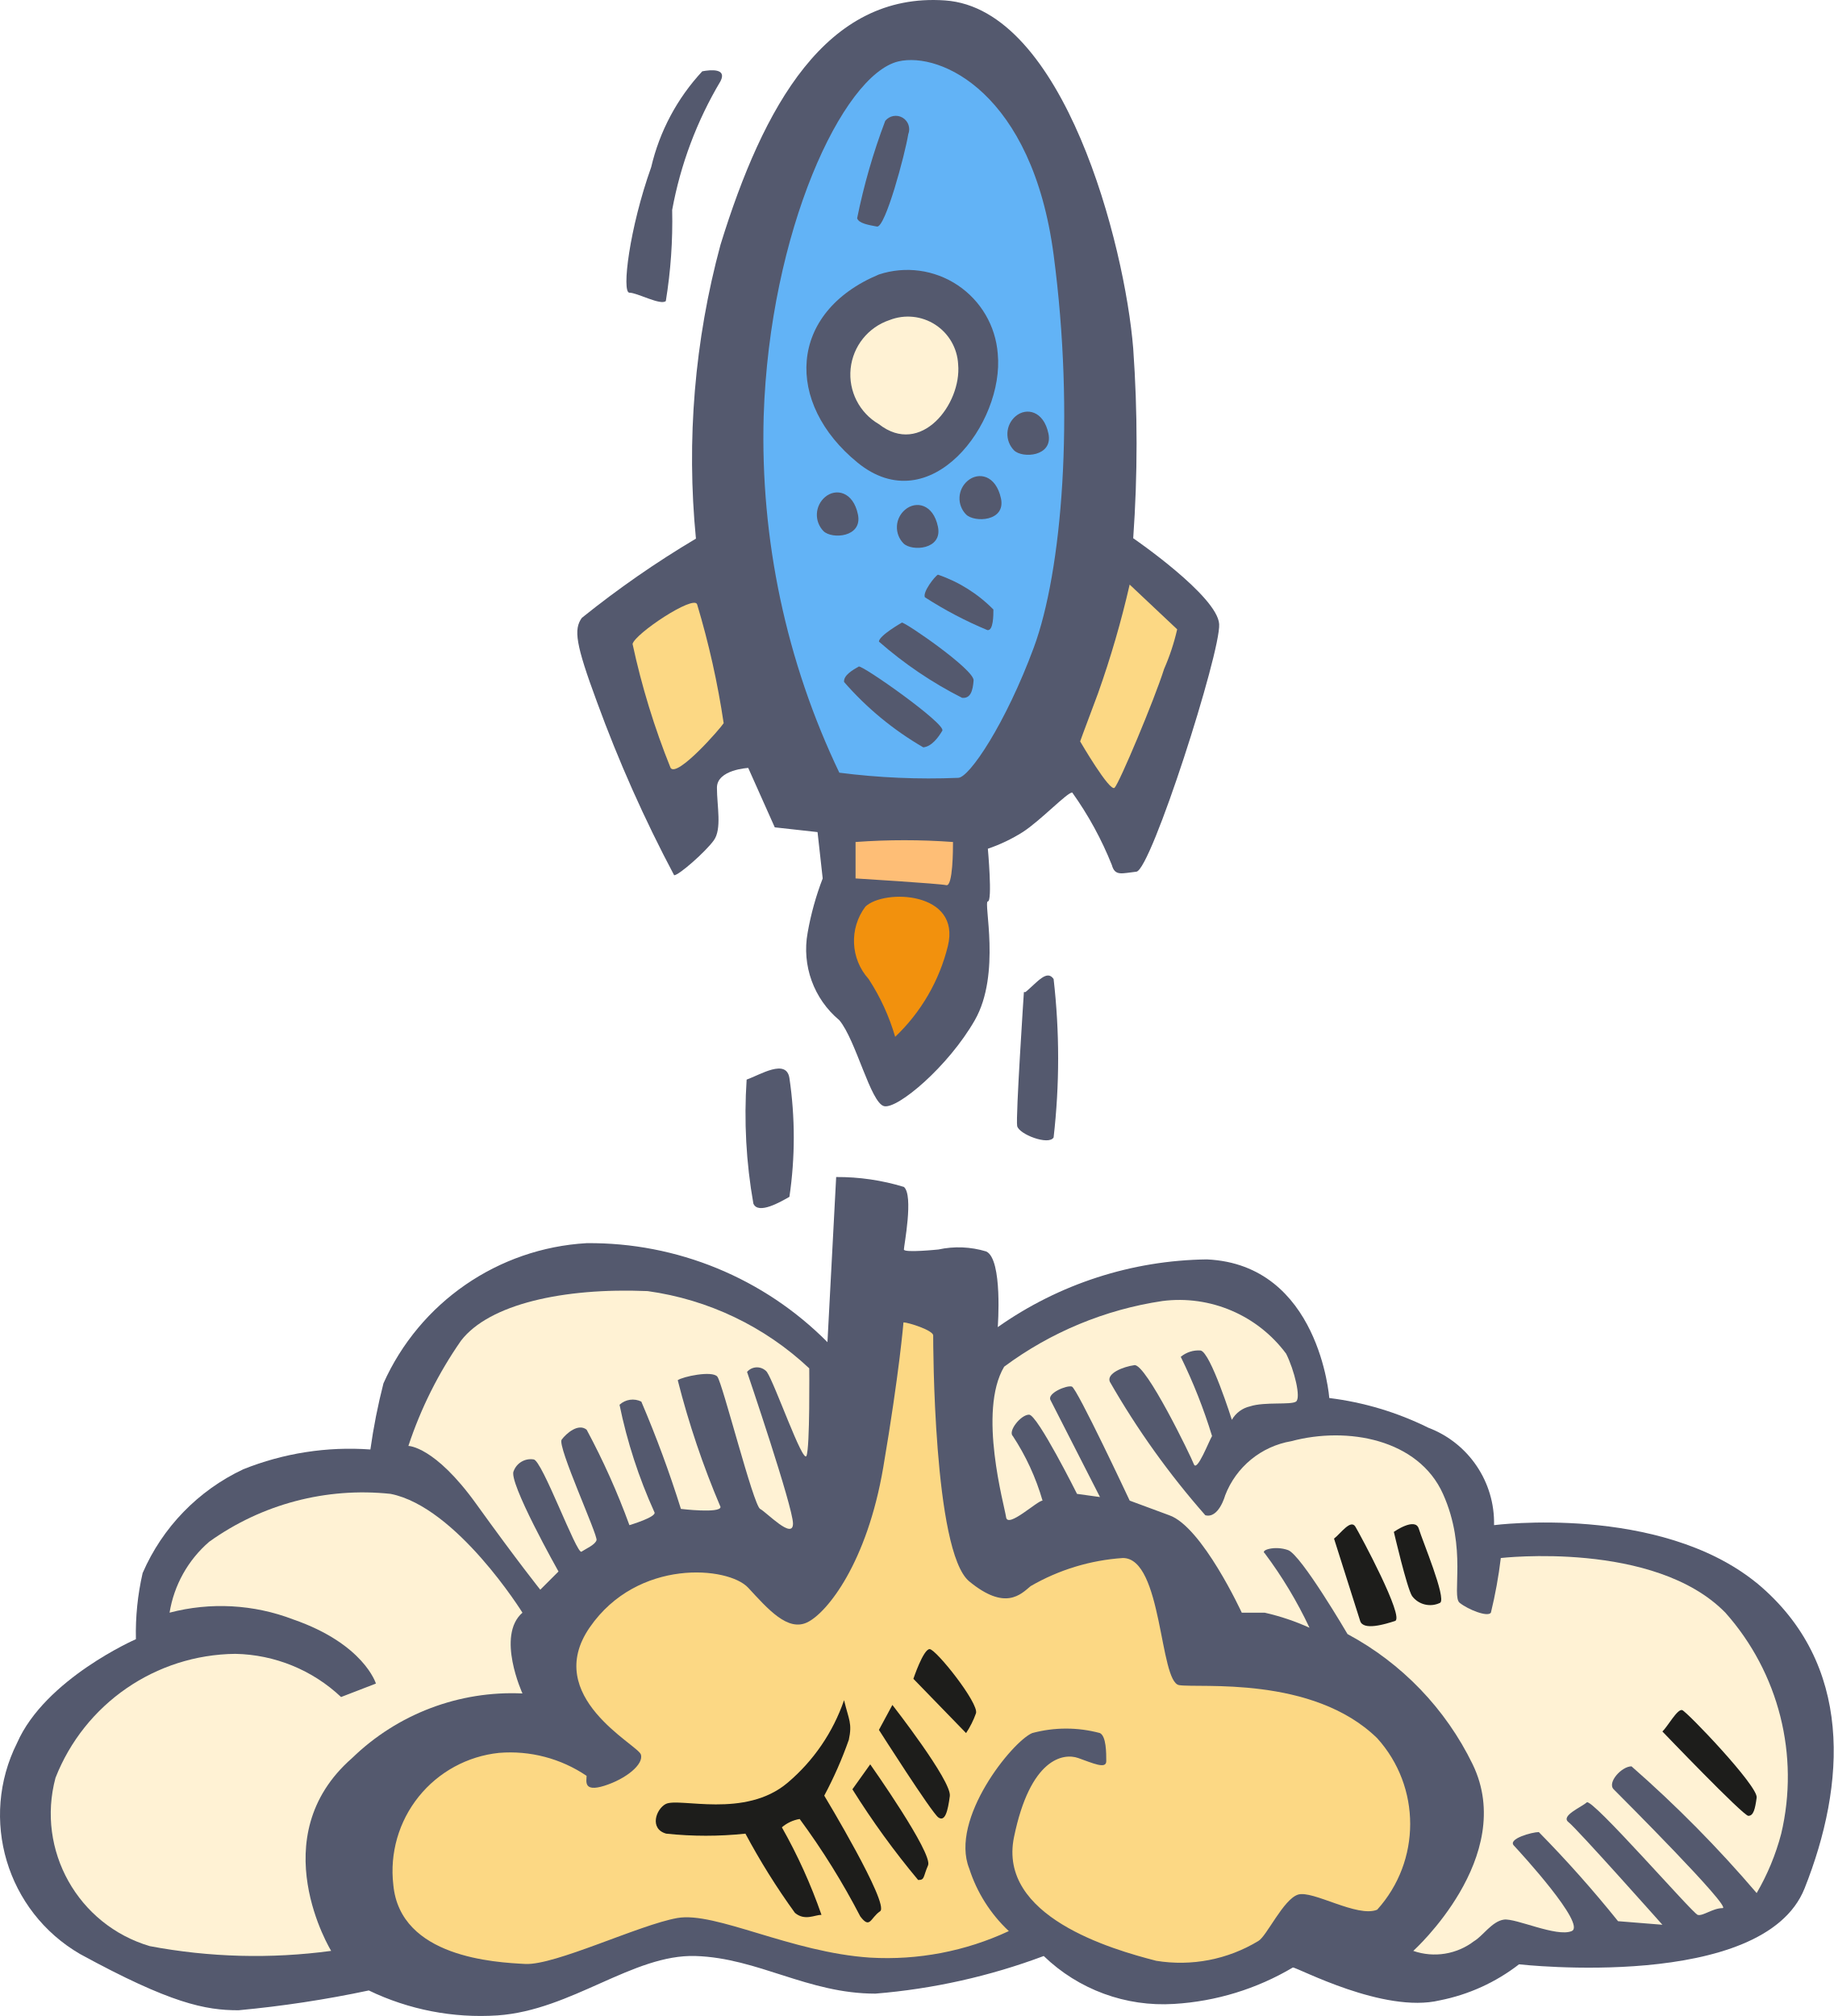
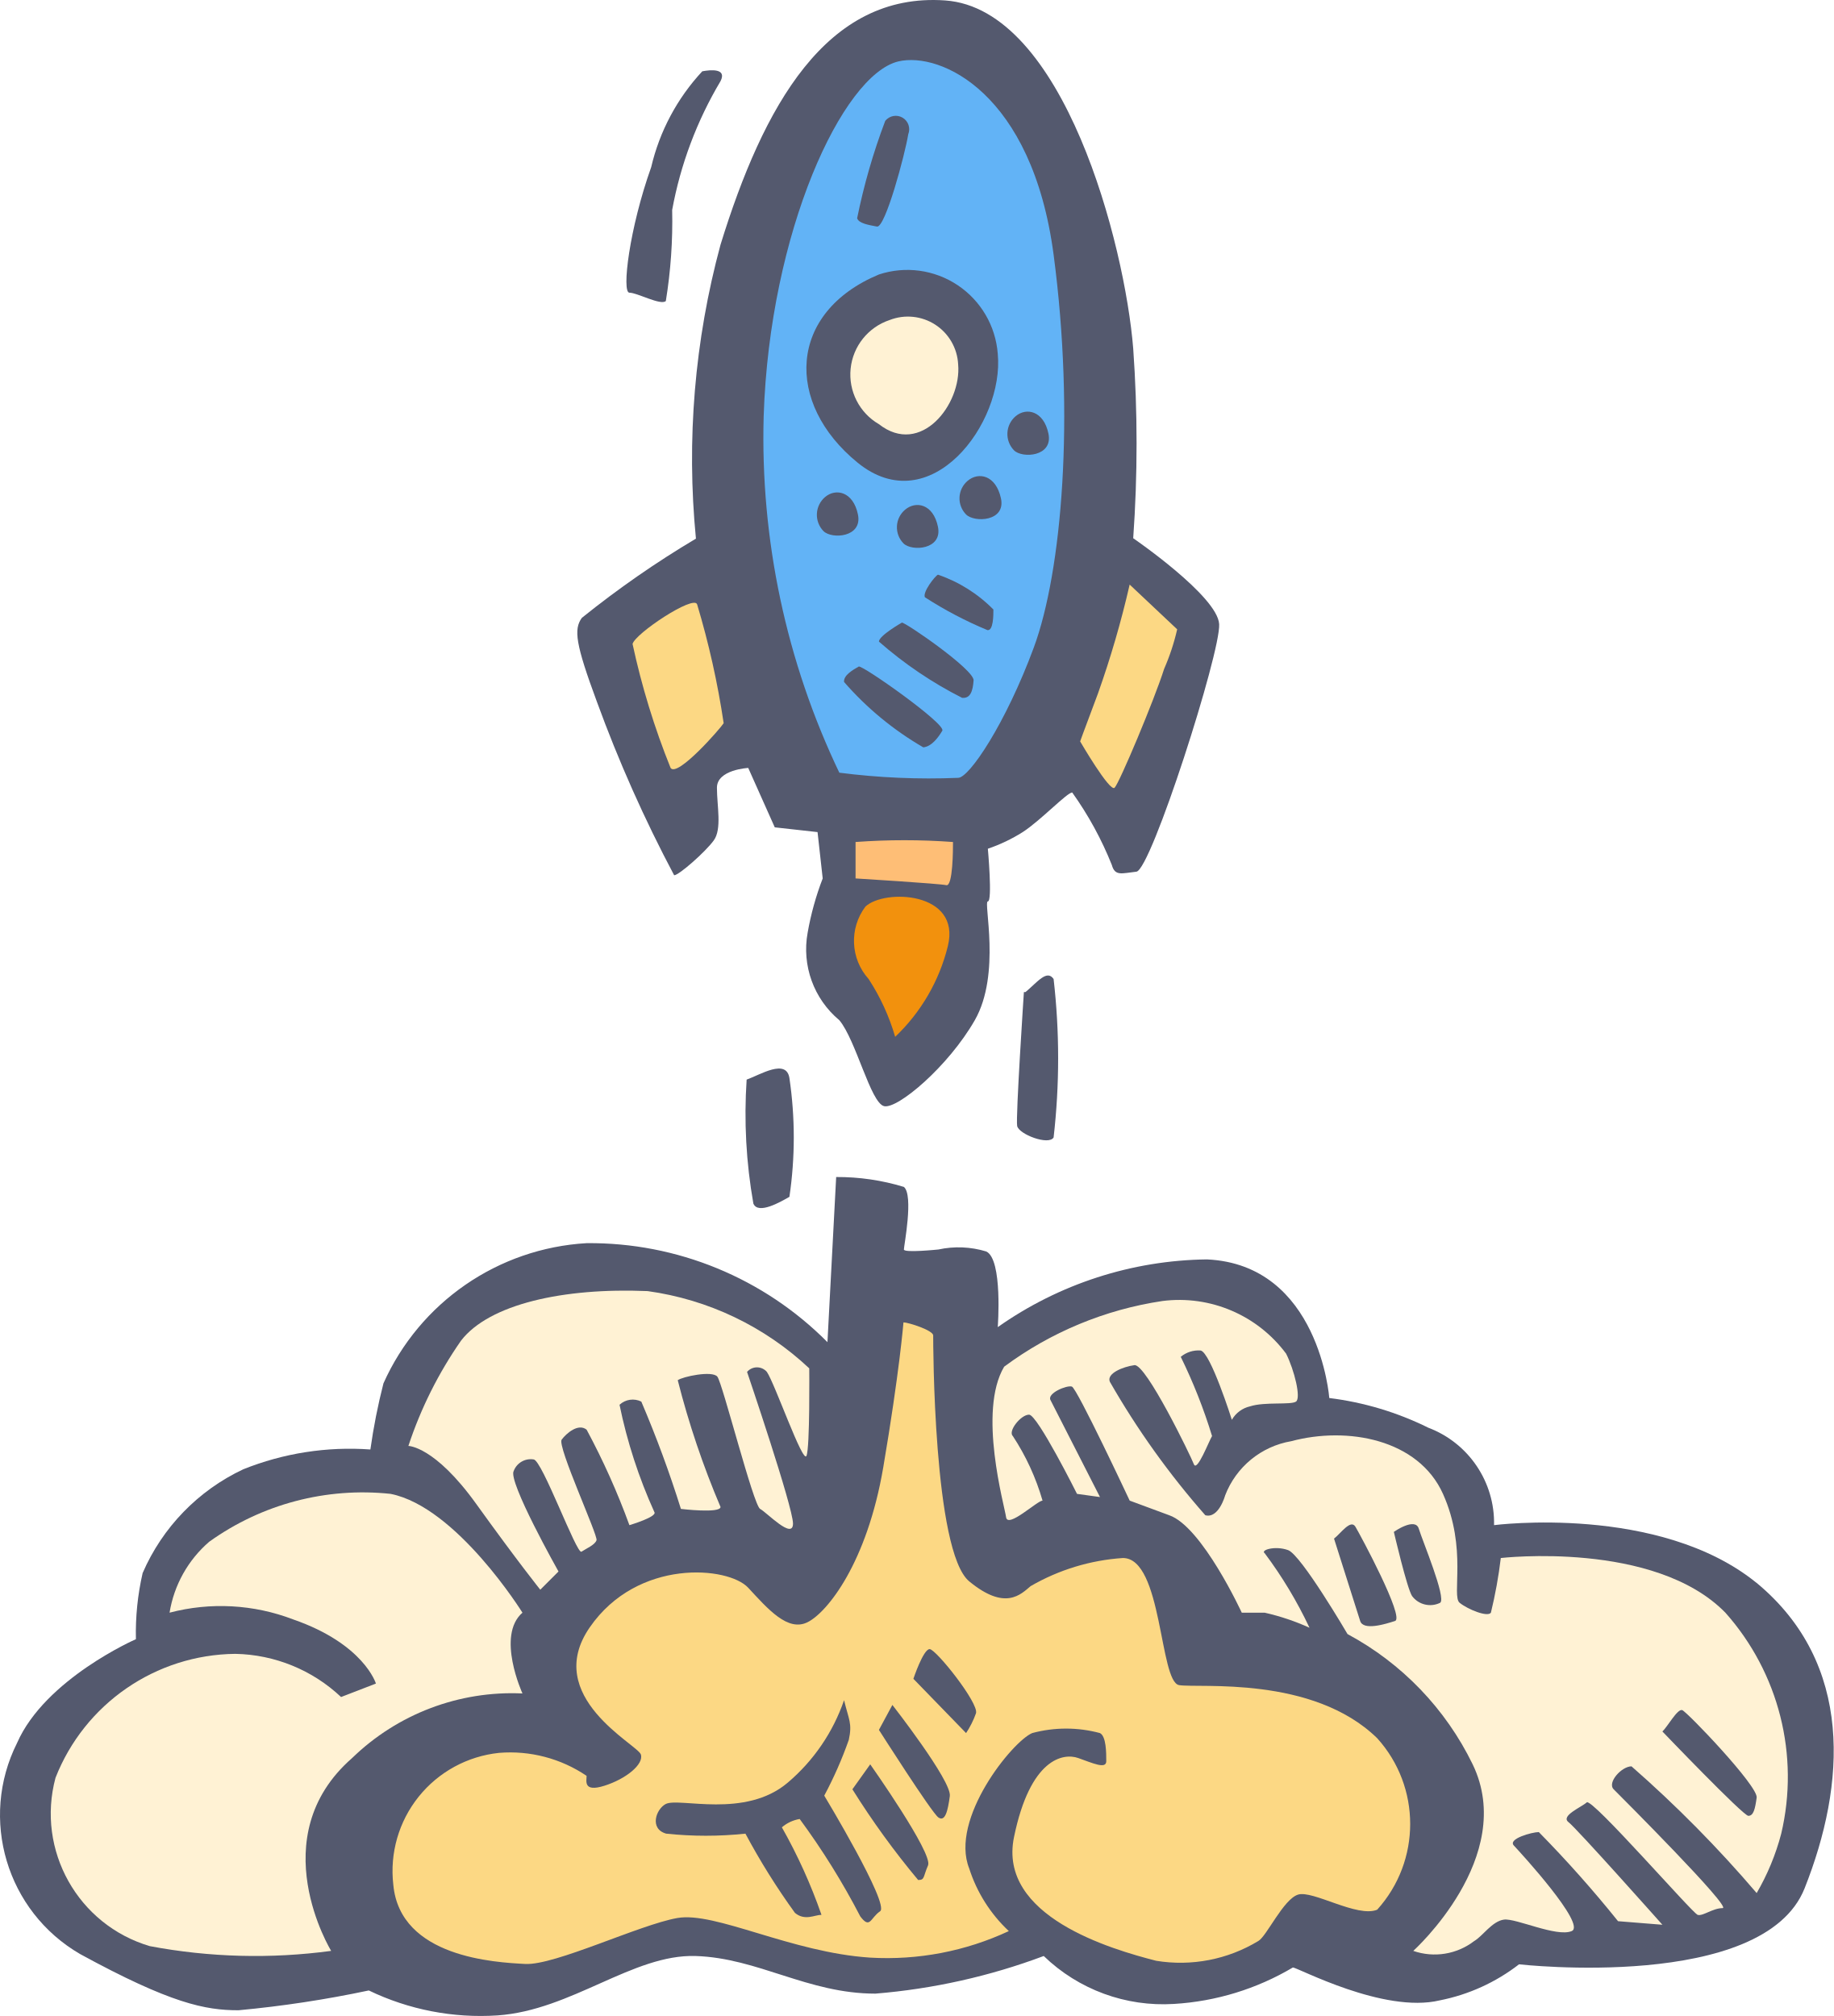
<svg xmlns="http://www.w3.org/2000/svg" width="153.113mm" height="168.358mm" viewBox="0 0 153.113 168.358" version="1.1" id="svg9559" xml:space="preserve">
  <defs id="defs9556" />
  <g id="layer1" transform="translate(-16.118,-61.21108)">
    <path d="m 162.798,193.406 c -8.136,-6.615 -21.927,-4.829 -21.927,-4.829 a 8.5,8.5 0 0 0 -5.49,-8.136 25.731,25.731 0 0 0 -8.268,-2.48 c 0,0 -0.827,-11.146 -10.22,-11.576 a 30.956,30.956 0 0 0 -17.462,5.655 c 0,0 0.43,-5.655 -0.959,-6.317 a 7.938,7.938 0 0 0 -4.002,-0.165 c 0,0 -2.877,0.298 -2.877,0 0,-0.298 0.827,-4.531 0,-5.226 a 19.017,19.017 0 0 0 -5.655,-0.827 l -0.728,13.791 a 27.947,27.947 0 0 0 -20.108,-8.268 19.844,19.844 0 0 0 -16.966,11.708 50.436,50.436 0 0 0 -1.091,5.523 23.879,23.879 0 0 0 -10.616,1.654 17.066,17.066 0 0 0 -8.401,8.665 22.39,22.39 0 0 0 -0.562,5.523 c 0,0 -7.574,3.307 -9.922,8.665 a 13.428,13.428 0 0 0 5.259,17.628 c 7.574,4.134 10.451,4.696 13.229,4.696 a 94.622,94.622 0 0 0 10.881,-1.654 21.497,21.497 0 0 0 10.749,2.084 c 6.185,-0.43 11.311,-5.126 16.536,-4.961 5.226,0.165 9.36,3.142 15.015,3.142 a 52.09,52.09 0 0 0 14.056,-3.142 14.354,14.354 0 0 0 10.881,4.002 22.027,22.027 0 0 0 9.922,-3.043 c 0.397,0 7.574,3.87 12.27,2.745 a 15.809,15.809 0 0 0 6.615,-3.01 c 0,0 20.406,2.315 23.846,-6.35 3.44,-8.665 4.134,-18.752 -4.002,-25.499 z M 78.462,151.37 a 42.995,42.995 0 0 0 0.562,10.352 c 0.397,0.959 2.315,-0.165 3.01,-0.562 a 33.999,33.999 0 0 0 0,-9.922 c -0.265,-1.654 -2.447,-0.265 -3.572,0.132 z m 23.151,-7.309 c 0,0 -0.695,10.484 -0.562,11.179 0.132,0.695 2.646,1.654 3.043,0.959 a 57.977,57.977 0 0 0 0,-13.229 c -0.562,-0.827 -1.356,0.265 -2.348,1.091 z M 71.715,86.349 a 41.54,41.54 0 0 0 0.529,-7.607 32.478,32.478 0 0 1 4.035,-10.749 c 0.562,-1.091 -0.827,-0.959 -1.521,-0.827 a 17.661,17.661 0 0 0 -4.266,8.004 c -1.819,5.093 -2.48,10.484 -1.819,10.484 0.661,0 2.613,1.091 3.043,0.695 z m 0.695,47.956 c 0.397,0 2.613,-1.951 3.307,-2.91 0.695,-0.959 0.265,-2.877 0.265,-4.399 0,-1.521 2.613,-1.654 2.613,-1.654 l 2.216,4.961 3.572,0.397 0.43,3.87 a 24.276,24.276 0 0 0 -1.257,4.531 7.706,7.706 0 0 0 2.646,7.309 c 1.389,1.654 2.613,6.912 3.737,7.177 1.124,0.265 5.358,-3.307 7.574,-7.177 2.216,-3.87 0.695,-9.922 1.091,-9.922 0.397,0 0,-4.399 0,-4.399 a 13.692,13.692 0 0 0 2.91,-1.389 c 1.488,-0.959 3.704,-3.307 4.134,-3.307 a 28.74,28.74 0 0 1 3.307,6.052 c 0.265,0.959 0.827,0.695 2.051,0.562 1.224,-0.132 7.045,-18.322 6.912,-20.671 -0.132,-2.348 -7.177,-7.177 -7.177,-7.177 a 111.853,111.853 0 0 0 0,-15.842 C 110.047,81.653 104.954,61.941 95.032,61.247 85.11,60.552 79.851,70.077 76.279,81.653 a 68.395,68.395 0 0 0 -2.051,24.54 81.922,81.922 0 0 0 -9.525,6.615 c -0.695,0.959 -0.529,2.183 1.257,7.011 a 114.763,114.763 0 0 0 6.449,14.486 z" fill="#1d1d1b" id="path9774" style="stroke-width:3.307;fill:#54596e;fill-opacity:1" />
    <path d="m 91.559,171.644 c 0.397,0 2.48,0.661 2.48,1.091 0,0.43 0,18.058 3.01,20.538 3.01,2.48 4.299,1.091 5.126,0.397 a 17.727,17.727 0 0 1 7.706,-2.348 c 3.307,0 3.043,10.352 4.696,10.616 1.654,0.265 11.146,-0.827 16.536,4.432 a 10.683,10.683 0 0 1 0,14.321 c -1.654,0.695 -5.391,-1.654 -6.615,-1.257 -1.224,0.397 -2.613,3.473 -3.307,3.87 a 12.535,12.535 0 0 1 -8.533,1.654 c -3.737,-0.959 -13.229,-3.704 -11.873,-10.319 1.356,-6.615 4.134,-7.045 5.358,-6.615 1.224,0.43 2.348,0.959 2.348,0.265 0,-0.695 0,-2.084 -0.529,-2.348 a 10.881,10.881 0 0 0 -5.655,0 c -1.654,0.695 -6.912,7.177 -5.259,11.311 a 12.303,12.303 0 0 0 3.307,5.226 24.044,24.044 0 0 1 -11.576,2.216 c -6.615,-0.43 -12.932,-3.87 -16.107,-3.307 -3.175,0.562 -10.22,3.969 -12.7,3.836 -2.48,-0.132 -10.451,-0.529 -11.013,-6.615 a 9.922,9.922 0 0 1 8.83,-11.013 11.377,11.377 0 0 1 7.309,1.918 c 0,0.43 -0.298,1.389 1.488,0.827 1.786,-0.562 3.307,-1.786 3.043,-2.613 -0.265,-0.827 -8.268,-4.829 -4.266,-10.616 4.002,-5.788 11.576,-5.093 13.229,-3.307 1.654,1.786 3.307,3.704 4.961,2.877 1.654,-0.827 4.961,-4.961 6.317,-12.932 1.356,-7.971 1.687,-12.105 1.687,-12.105 z" fill="#cbe7f5" id="path9776" style="fill:#fcd884;fill-opacity:1;stroke-width:3.307" />
-     <path d="m 71.715,211.861 c 1.124,-0.562 6.615,1.257 10.186,-1.786 a 15.743,15.743 0 0 0 4.696,-6.879 c 0.397,1.654 0.695,1.918 0.397,3.307 a 33.47,33.47 0 0 1 -2.051,4.663 c 0,0 5.49,9.095 4.663,9.657 -0.827,0.562 -0.827,1.521 -1.654,0.43 a 61.251,61.251 0 0 0 -5.06,-8.136 3.043,3.043 0 0 0 -1.488,0.695 44.582,44.582 0 0 1 3.307,7.309 c -0.562,0 -1.389,0.529 -2.216,-0.165 a 57.382,57.382 0 0 1 -4.134,-6.615 31.485,31.485 0 0 1 -6.615,0 c -1.422,-0.397 -0.86,-2.051 -0.033,-2.48 z" fill="#1d1d1b" id="path9778" style="stroke-width:3.307" />
-     <path d="m 87.293,210.637 1.488,-2.084 c 0,0 5.259,7.441 4.829,8.434 -0.43,0.992 -0.265,1.224 -0.827,1.224 a 68.13,68.13 0 0 1 -5.49,-7.574 z" fill="#1d1d1b" id="path9780" style="stroke-width:3.307" />
-     <path d="m 89.508,205.676 1.124,-2.084 c 0,0 4.961,6.35 4.796,7.607 -0.165,1.257 -0.397,2.183 -0.959,1.786 -0.562,-0.397 -4.961,-7.309 -4.961,-7.309 z" fill="#1d1d1b" id="path9782" style="stroke-width:3.307" />
-     <path d="m 92.386,201.41 c 0,0 0.827,-2.48 1.356,-2.48 0.529,0 4.134,4.531 3.87,5.358 a 7.541,7.541 0 0 1 -0.827,1.654 z" fill="#1d1d1b" id="path9784" style="stroke-width:3.307" />
+     <path d="m 71.715,211.861 c 1.124,-0.562 6.615,1.257 10.186,-1.786 a 15.743,15.743 0 0 0 4.696,-6.879 c 0.397,1.654 0.695,1.918 0.397,3.307 a 33.47,33.47 0 0 1 -2.051,4.663 c 0,0 5.49,9.095 4.663,9.657 -0.827,0.562 -0.827,1.521 -1.654,0.43 a 61.251,61.251 0 0 0 -5.06,-8.136 3.043,3.043 0 0 0 -1.488,0.695 44.582,44.582 0 0 1 3.307,7.309 c -0.562,0 -1.389,0.529 -2.216,-0.165 a 57.382,57.382 0 0 1 -4.134,-6.615 31.485,31.485 0 0 1 -6.615,0 c -1.422,-0.397 -0.86,-2.051 -0.033,-2.48 z" fill="#1d1d1b" id="path9778" style="stroke-width:3.307;fill:#54596e;fill-opacity:1" />
+     <path d="m 87.293,210.637 1.488,-2.084 c 0,0 5.259,7.441 4.829,8.434 -0.43,0.992 -0.265,1.224 -0.827,1.224 a 68.13,68.13 0 0 1 -5.49,-7.574 z" fill="#1d1d1b" id="path9780" style="stroke-width:3.307;fill:#54596e;fill-opacity:1" />
+     <path d="m 89.508,205.676 1.124,-2.084 c 0,0 4.961,6.35 4.796,7.607 -0.165,1.257 -0.397,2.183 -0.959,1.786 -0.562,-0.397 -4.961,-7.309 -4.961,-7.309 z" fill="#1d1d1b" id="path9782" style="stroke-width:3.307;fill:#54596e;fill-opacity:1" />
+     <path d="m 92.386,201.41 c 0,0 0.827,-2.48 1.356,-2.48 0.529,0 4.134,4.531 3.87,5.358 a 7.541,7.541 0 0 1 -0.827,1.654 z" fill="#1d1d1b" id="path9784" style="stroke-width:3.307;fill:#54596e;fill-opacity:1" />
    <path d="m 99.96,175.348 a 29.468,29.468 0 0 1 13.229,-5.49 11.113,11.113 0 0 1 10.319,4.399 c 0.695,1.389 1.257,3.704 0.827,4.002 -0.43,0.298 -2.613,0 -3.836,0.397 a 2.348,2.348 0 0 0 -1.521,1.124 c 0,0 -1.786,-5.655 -2.613,-5.788 a 2.315,2.315 0 0 0 -1.654,0.529 44.781,44.781 0 0 1 2.613,6.615 c -0.265,0.43 -1.257,3.043 -1.521,2.348 -0.265,-0.695 -4.002,-8.401 -4.961,-8.268 -0.959,0.132 -2.348,0.695 -2.051,1.389 a 67.998,67.998 0 0 0 7.971,11.146 c 1.124,0.298 1.654,-1.654 1.654,-1.654 a 7.21,7.21 0 0 1 5.523,-4.531 c 4.696,-1.257 10.616,-0.165 12.667,4.399 2.051,4.564 0.695,8.533 1.389,9.095 0.695,0.562 2.348,1.224 2.613,0.827 a 38.861,38.861 0 0 0 0.827,-4.564 c 0,0 12.832,-1.488 18.752,4.564 a 20.637,20.637 0 0 1 4.663,18.455 19.844,19.844 0 0 1 -2.051,4.961 102.526,102.526 0 0 0 -10.451,-10.583 c -0.827,0 -2.051,1.356 -1.488,1.918 0.562,0.562 9.922,9.922 9.095,9.922 -0.827,0 -1.654,0.695 -2.084,0.562 -0.43,-0.132 -8.83,-9.79 -9.26,-9.393 -0.43,0.397 -2.216,1.124 -1.521,1.654 0.695,0.529 7.838,8.566 7.838,8.566 l -3.704,-0.298 a 99.219,99.219 0 0 0 -6.615,-7.441 c -0.562,0 -2.613,0.562 -2.084,1.124 0.529,0.562 6.085,6.615 4.829,7.144 -1.257,0.529 -4.663,-1.091 -5.655,-0.959 -0.992,0.132 -1.786,1.389 -2.48,1.786 a 5.424,5.424 0 0 1 -5.093,0.827 c 0,0 8.698,-7.838 4.961,-15.577 a 24.507,24.507 0 0 0 -10.451,-10.881 c 0,0 -3.87,-6.615 -4.961,-7.011 -1.091,-0.397 -2.348,0 -1.951,0.265 a 35.851,35.851 0 0 1 3.737,6.218 19.282,19.282 0 0 0 -3.737,-1.257 h -1.918 c 0,0 -3.307,-7.177 -6.052,-8.136 l -3.307,-1.224 c 0,0 -4.399,-9.393 -4.829,-9.525 -0.43,-0.132 -2.084,0.562 -1.786,1.124 l 4.134,8.103 -1.918,-0.265 c 0,0 -3.307,-6.615 -4.002,-6.615 -0.695,0 -1.786,1.389 -1.356,1.786 a 19.844,19.844 0 0 1 2.48,5.391 c -0.43,0 -2.91,2.348 -3.043,1.389 -0.132,-0.959 -2.381,-8.83 -0.165,-12.568 z" fill="#85bfe9" id="path9786" style="fill:#fff2d4;fill-opacity:1;stroke-width:3.307" />
-     <path d="m 127.509,189.702 c 0.562,-0.43 1.389,-1.654 1.786,-0.992 0.397,0.661 4.134,7.607 3.307,7.871 -0.827,0.265 -2.646,0.827 -2.91,0 -0.265,-0.827 -2.183,-6.879 -2.183,-6.879 z" fill="#1d1d1b" id="path9788" style="stroke-width:3.307" />
-     <path d="m 132.503,189.14 c 0,0 1.786,-1.257 2.084,-0.265 0.298,0.992 2.315,5.788 1.786,6.185 a 1.885,1.885 0 0 1 -2.348,-0.562 c -0.43,-0.661 -1.521,-5.358 -1.521,-5.358 z" fill="#1d1d1b" id="path9790" style="stroke-width:3.307" />
-     <path d="m 154.927,205.809 c 0.43,-0.397 1.257,-1.918 1.654,-1.786 0.397,0.132 6.35,6.35 6.218,7.309 -0.132,0.959 -0.265,1.521 -0.695,1.521 -0.43,0 -7.177,-7.045 -7.177,-7.045 z" fill="#1d1d1b" id="path9792" style="stroke-width:3.307" />
+     <path d="m 127.509,189.702 c 0.562,-0.43 1.389,-1.654 1.786,-0.992 0.397,0.661 4.134,7.607 3.307,7.871 -0.827,0.265 -2.646,0.827 -2.91,0 -0.265,-0.827 -2.183,-6.879 -2.183,-6.879 z" fill="#1d1d1b" id="path9788" style="stroke-width:3.307;fill:#54596e;fill-opacity:1" />
+     <path d="m 132.503,189.14 c 0,0 1.786,-1.257 2.084,-0.265 0.298,0.992 2.315,5.788 1.786,6.185 a 1.885,1.885 0 0 1 -2.348,-0.562 c -0.43,-0.661 -1.521,-5.358 -1.521,-5.358 z" fill="#1d1d1b" id="path9790" style="stroke-width:3.307;fill:#54596e;fill-opacity:1" />
+     <path d="m 154.927,205.809 c 0.43,-0.397 1.257,-1.918 1.654,-1.786 0.397,0.132 6.35,6.35 6.218,7.309 -0.132,0.959 -0.265,1.521 -0.695,1.521 -0.43,0 -7.177,-7.045 -7.177,-7.045 z" fill="#1d1d1b" id="path9792" style="stroke-width:3.307;fill:#54596e;fill-opacity:1" />
    <path d="m 83.688,175.481 a 24.606,24.606 0 0 0 -13.494,-6.449 c -7.045,-0.298 -13.229,1.091 -15.577,4.134 a 34.032,34.032 0 0 0 -4.399,8.797 c 0,0 2.183,0 5.655,4.829 3.473,4.829 5.358,7.177 5.358,7.177 l 1.521,-1.521 c 0,0 -4.266,-7.574 -3.737,-8.401 a 1.521,1.521 0 0 1 1.654,-0.959 c 0.695,0 3.605,7.971 4.002,7.706 0.397,-0.265 1.124,-0.562 1.257,-0.959 0.132,-0.397 -3.307,-7.871 -2.91,-8.401 0.397,-0.529 1.389,-1.389 2.084,-0.827 a 60.722,60.722 0 0 1 3.572,7.971 c 0,0 2.348,-0.695 2.084,-1.091 a 42.333,42.333 0 0 1 -2.91,-8.963 1.621,1.621 0 0 1 1.819,-0.265 95.052,95.052 0 0 1 3.307,8.963 c 0,0 3.307,0.397 3.307,-0.165 a 72.562,72.562 0 0 1 -3.572,-10.583 c 0.397,-0.298 2.877,-0.827 3.307,-0.298 0.43,0.529 3.01,10.749 3.572,11.046 0.562,0.298 2.745,2.613 2.745,1.224 0,-1.389 -3.836,-12.667 -3.836,-12.667 a 1.091,1.091 0 0 1 1.654,0 c 0.661,0.959 3.01,7.706 3.307,7.011 0.298,-0.695 0.232,-7.309 0.232,-7.309 z" fill="#85bfe9" id="path9794" style="fill:#fff2d4;fill-opacity:1;stroke-width:3.307" />
    <path d="m 59.743,195.887 c 0,0 -5.49,-8.83 -11.013,-9.922 a 21.993,21.993 0 0 0 -15.147,4.002 9.922,9.922 0 0 0 -3.307,5.92 16.867,16.867 0 0 1 10.319,0.562 c 5.92,2.051 6.912,5.358 6.912,5.358 l -2.91,1.124 a 13.229,13.229 0 0 0 -8.83,-3.605 16.305,16.305 0 0 0 -15.015,10.352 11.542,11.542 0 0 0 7.871,14.056 47.427,47.427 0 0 0 15.147,0.397 c 0,0 -5.821,-9.492 1.753,-16.107 a 19.149,19.149 0 0 1 14.221,-5.391 c 0,0 -2.216,-4.829 0,-6.747 z" fill="#85bfe9" id="path9796" style="fill:#fff2d4;fill-opacity:1;stroke-width:3.307" />
    <path d="m 91.129,66.34 c 3.539,-0.827 11.179,2.646 12.965,16.14 1.786,13.494 0.695,26.458 -1.654,32.808 -2.348,6.35 -5.391,10.881 -6.317,10.881 a 58.638,58.638 0 0 1 -9.922,-0.43 64.823,64.823 0 0 1 -6.317,-29.766 c 0.496,-15.412 6.582,-28.509 11.245,-29.633 z" fill="#e7413e" id="path9798" style="fill:#62b3f6;fill-opacity:1;stroke-width:3.307" />
    <path d="m 90.038,71.301 a 1.124,1.124 0 0 1 1.918,1.124 c -0.265,1.654 -1.918,7.838 -2.613,7.706 -0.695,-0.132 -1.521,-0.265 -1.654,-0.695 a 52.222,52.222 0 0 1 2.348,-8.136 z" fill="#1d1d1b" id="path9800" style="stroke-width:3.307;fill:#54596e;fill-opacity:1" />
    <path d="m 68.937,114.99 c 0.198,-0.86 5.126,-4.134 5.391,-3.307 a 70.71,70.71 0 0 1 2.216,9.922 c -0.265,0.43 -3.87,4.564 -4.432,3.737 a 63.302,63.302 0 0 1 -3.175,-10.352 z" fill="#fab900" id="path9802" style="fill:#fcd884;fill-opacity:1;stroke-width:3.307" />
    <path d="m 110.444,110.029 a 80.929,80.929 0 0 1 -2.646,9.095 c -1.356,3.605 -1.488,4.002 -1.488,4.002 0,0 2.48,4.266 2.877,3.87 0.397,-0.397 3.307,-7.309 4.134,-9.922 a 18.455,18.455 0 0 0 1.091,-3.307 z" fill="#fab900" id="path9804" style="fill:#fcd884;fill-opacity:1;stroke-width:3.307" />
    <path d="m 87.557,131.527 a 55.596,55.596 0 0 1 8.136,0 c 0,0.562 0,3.737 -0.562,3.605 -0.562,-0.132 -7.574,-0.562 -7.574,-0.562 z" fill="#fab900" id="path9806" style="fill:#febe76;fill-opacity:1;stroke-width:3.307" />
    <path d="m 88.384,136.918 c 1.587,-1.488 8.004,-1.257 6.879,3.307 a 15.61,15.61 0 0 1 -4.399,7.574 18.025,18.025 0 0 0 -2.216,-4.829 4.763,4.763 0 0 1 -0.265,-6.052 z" fill="#f2910d" id="path9808" style="stroke-width:3.307" />
    <path d="m 89.508,84.133 a 7.574,7.574 0 0 1 9.922,6.615 c 0.562,5.788 -5.622,14.056 -11.708,9.095 -6.085,-4.961 -5.821,-12.535 1.786,-15.71 z" fill="#1d1d1b" id="path9810" style="stroke-width:3.307;fill:#54596e;fill-opacity:1" />
    <path d="m 90.401,87.937 a 4.2,4.2 0 0 1 5.722,3.704 c 0.298,3.307 -3.109,7.739 -6.615,4.994 a 4.796,4.796 0 0 1 0.893,-8.698 z" fill="#fab900" id="path9812" style="fill:#fff2d4;fill-opacity:1;stroke-width:3.307" />
    <g fill="#1d1d1b" id="g9828" transform="matrix(3.307292,0,0,3.307292,-13.01758,39.35253)" style="fill:#54596e;fill-opacity:1">
      <path d="m 29.64,19.16 c 0.27,-0.23 0.71,-0.14 0.83,0.44 0.12,0.58 -0.66,0.63 -0.87,0.42 a 0.59,0.59 0 0 1 0.04,-0.86 z" id="path9814" style="fill:#54596e;fill-opacity:1" />
      <path d="m 31.66,19.48 c 0.27,-0.23 0.71,-0.15 0.83,0.43 0.12,0.58 -0.66,0.63 -0.87,0.42 a 0.58,0.58 0 0 1 0.04,-0.85 z" id="path9816" style="fill:#54596e;fill-opacity:1" />
      <path d="m 33.24,18.75 c 0.27,-0.23 0.71,-0.15 0.84,0.44 0.13,0.59 -0.67,0.62 -0.88,0.41 a 0.58,0.58 0 0 1 0.04,-0.85 z" id="path9818" style="fill:#54596e;fill-opacity:1" />
      <path d="m 34.45,17.12 c 0.27,-0.23 0.71,-0.14 0.83,0.44 0.12,0.58 -0.66,0.63 -0.87,0.42 a 0.59,0.59 0 0 1 0.04,-0.86 z" id="path9820" style="fill:#54596e;fill-opacity:1" />
      <path d="m 32.49,21.12 a 3.59,3.59 0 0 1 1.4,0.88 c 0,0.14 0,0.54 -0.15,0.52 a 9.93,9.93 0 0 1 -1.58,-0.83 c -0.06,-0.13 0.25,-0.53 0.33,-0.57 z" id="path9822" style="fill:#54596e;fill-opacity:1" />
      <path d="m 31.58,22.33 c 0.1,0 1.83,1.19 1.81,1.46 -0.02,0.27 -0.08,0.46 -0.29,0.44 A 10.08,10.08 0 0 1 31,22.81 c 0,-0.15 0.58,-0.48 0.58,-0.48 z" id="path9824" style="fill:#54596e;fill-opacity:1" />
      <path d="m 30.49,23.44 c 0.08,-0.05 2.21,1.45 2.11,1.62 -0.1,0.17 -0.27,0.4 -0.48,0.42 a 7.9,7.9 0 0 1 -2,-1.65 c -0.02,-0.17 0.23,-0.31 0.37,-0.39 z" id="path9826" style="fill:#54596e;fill-opacity:1" />
    </g>
  </g>
</svg>
